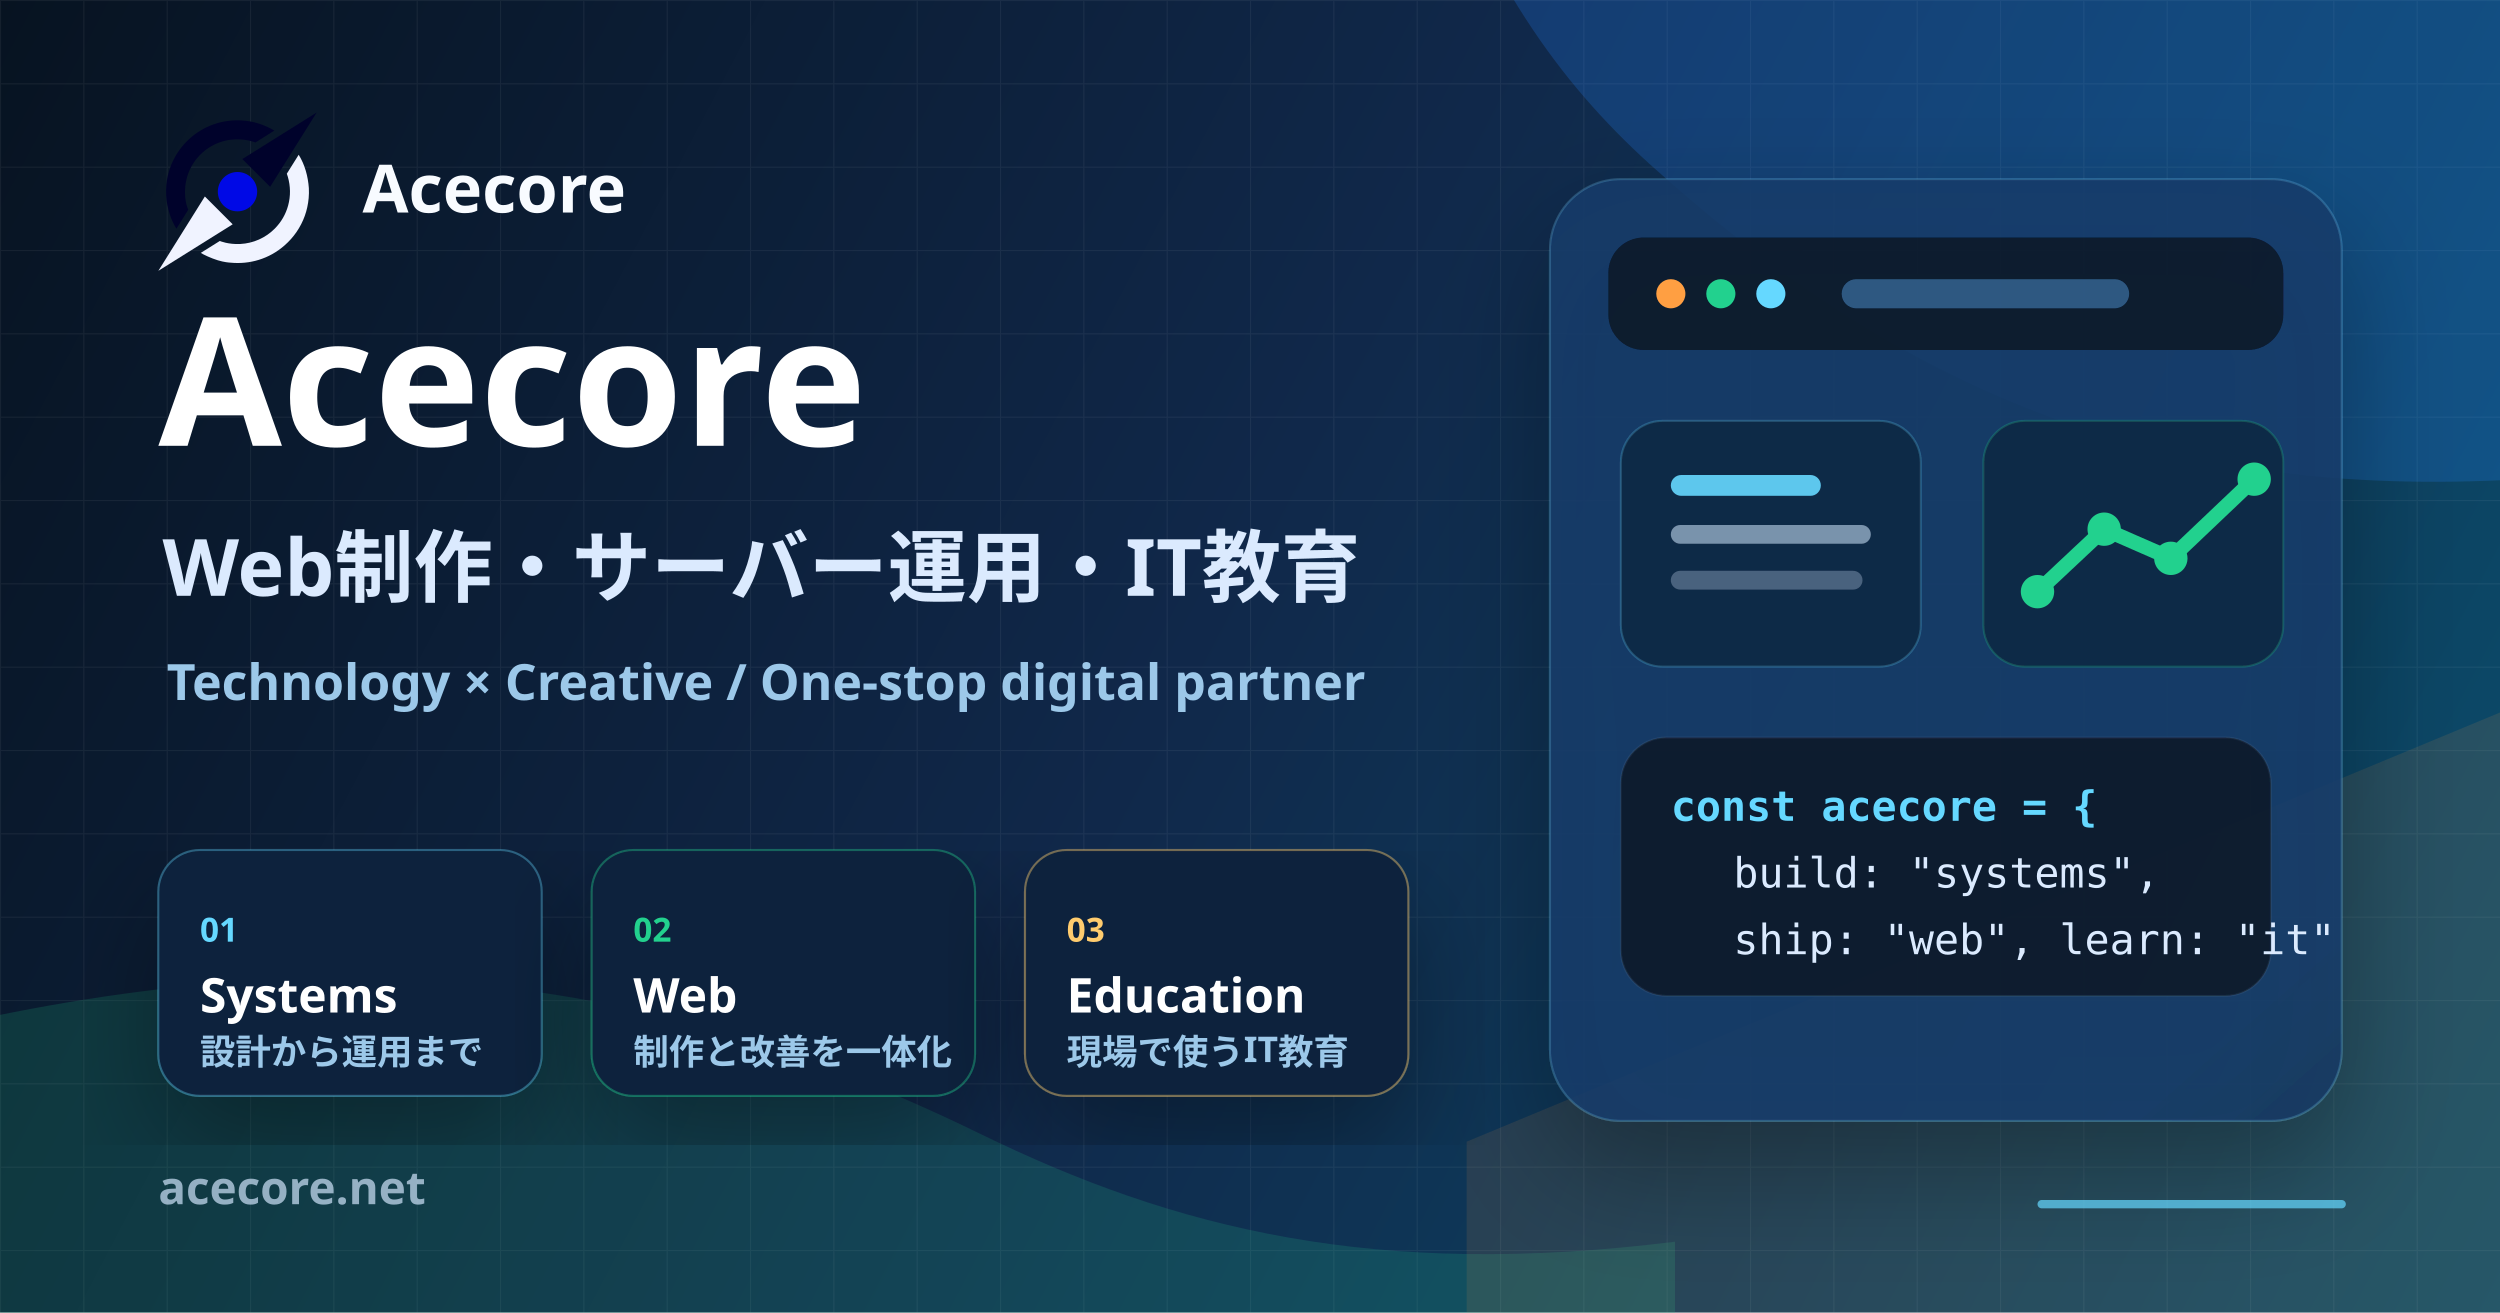
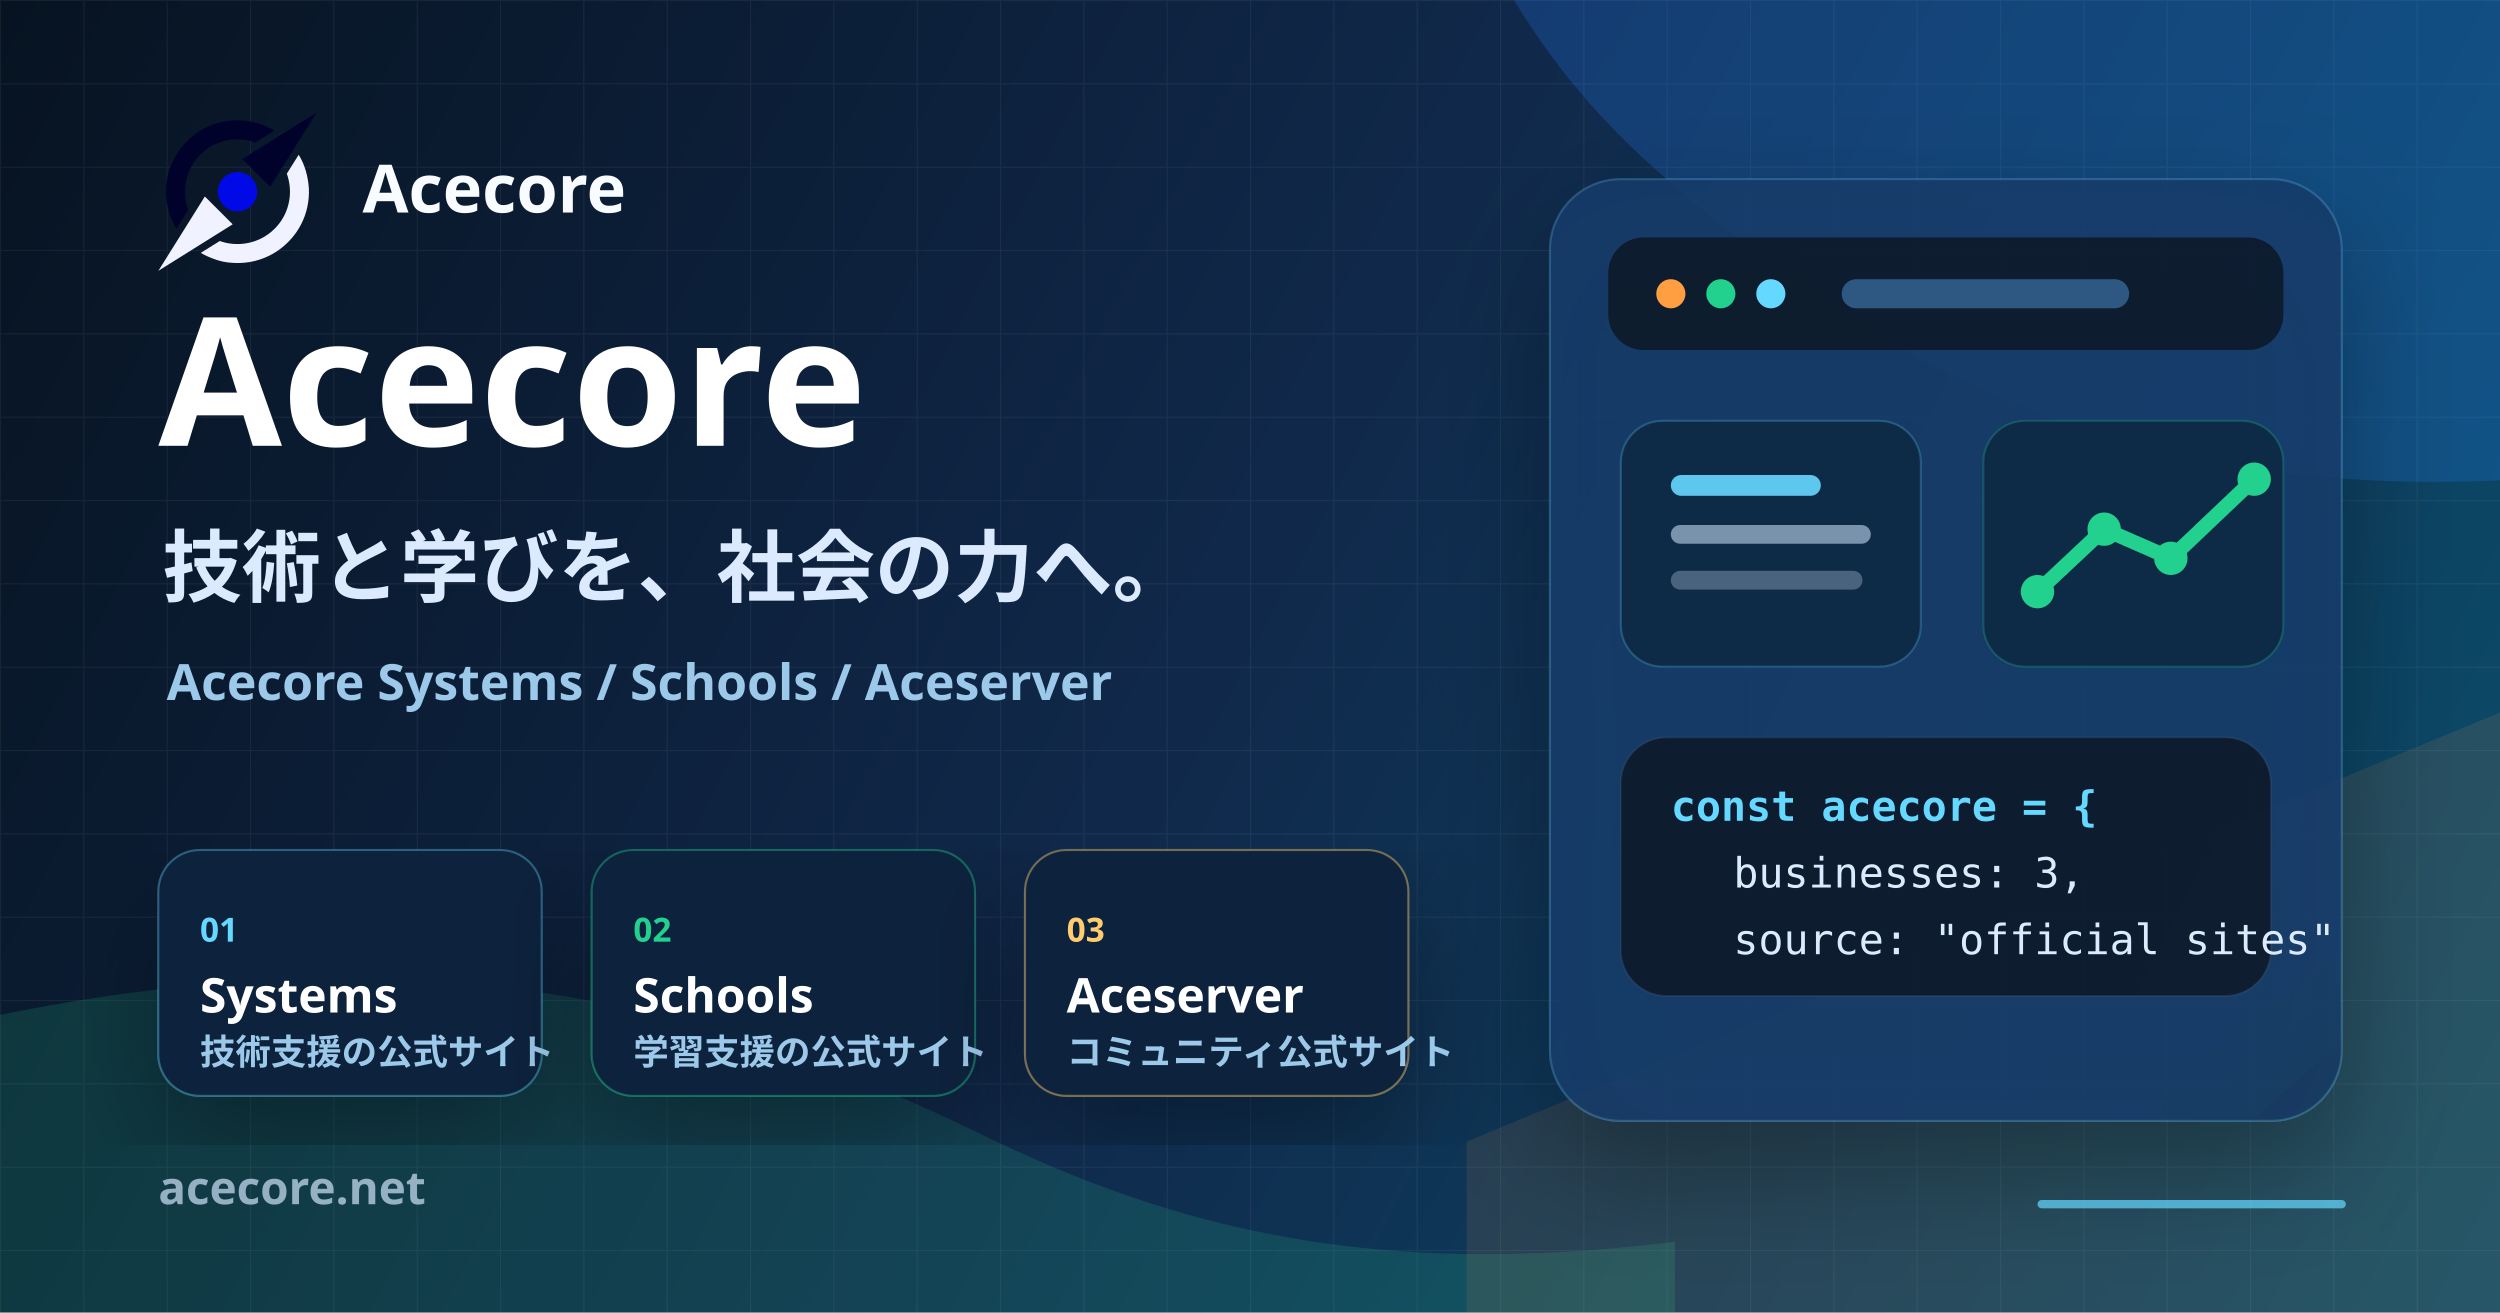
<svg xmlns="http://www.w3.org/2000/svg" width="1200" height="630" viewBox="0 0 1200 630">
  <defs>
    <linearGradient id="bg" x1="0" y1="0" x2="1200" y2="630" gradientUnits="userSpaceOnUse">
      <stop offset="0" stop-color="#071321" />
      <stop offset="0.48" stop-color="#10284a" />
      <stop offset="1" stop-color="#0b4f6d" />
    </linearGradient>
    <linearGradient id="panel" x1="708" y1="76" x2="1118" y2="540" gradientUnits="userSpaceOnUse">
      <stop offset="0" stop-color="#163b68" stop-opacity="0.88" />
      <stop offset="1" stop-color="#091a2f" stop-opacity="0.96" />
    </linearGradient>
    <pattern id="grid" width="40" height="40" patternUnits="userSpaceOnUse">
      <path d="M 40 0 H 0 V 40" fill="none" stroke="#ffffff" stroke-opacity="0.055" stroke-width="1" />
    </pattern>
    <filter id="softShadow" x="-20%" y="-20%" width="140%" height="140%">
      <feDropShadow dx="0" dy="24" stdDeviation="28" flood-color="#000000" flood-opacity="0.34" />
    </filter>
  </defs>
  <rect width="1200" height="630" fill="url(#bg)" />
  <rect width="1200" height="630" fill="url(#grid)" />
  <path d="M 688 -80 L 1210 -80 L 1210 230 C 1040 240 918 190 800 86 C 755 47 720 2 688 -80 Z" fill="#2684ff" opacity="0.22" />
  <path d="M -40 496 C 160 448 310 466 470 544 C 564 590 660 614 804 596 L 804 680 L -40 680 Z" fill="#24d18e" opacity="0.16" />
  <path d="M 704 548 L 1200 342 L 1200 630 L 704 630 Z" fill="#ff9f43" opacity="0.11" />
  <g transform="translate(76 54)">
    <svg width="76" height="76" viewBox="0 0 375 375">
      <defs>
        <clipPath id="a3957e5701">
          <path d="M 198 0 L 375 0 L 375 177 L 198 177 Z M 198 0" />
        </clipPath>
        <clipPath id="6afbb346e6">
          <path d="M 342.047 -32.93 L 407.93 32.953 L 264.836 176.047 L 198.953 110.164 Z M 342.047 -32.93" />
        </clipPath>
        <clipPath id="dbfe783954">
          <path d="M 374.988 0.012 L 264.836 176.047 L 198.953 110.164 Z M 374.988 0.012" />
        </clipPath>
        <clipPath id="270e5b8c21">
          <path d="M 140 140 L 235 140 L 235 235 L 140 235 Z M 140 140" />
        </clipPath>
        <clipPath id="cd695f61e1">
          <path d="M 187.496 121.617 L 253.379 187.504 L 187.496 253.387 L 121.613 187.504 Z M 187.496 121.617" />
        </clipPath>
        <clipPath id="7e0fedd2f4">
          <path d="M 220.438 154.559 C 202.242 136.367 172.746 136.367 154.555 154.559 C 136.359 172.754 136.359 202.25 154.555 220.445 C 172.746 238.637 202.242 238.637 220.438 220.445 C 238.629 202.25 238.629 172.754 220.438 154.559 Z M 220.438 154.559" />
        </clipPath>
        <clipPath id="c3602e9733">
          <path d="M 0 198 L 177 198 L 177 375 L 0 375 Z M 0 198" />
        </clipPath>
        <clipPath id="f2a35fea8d">
          <path d="M 32.945 407.926 L -32.941 342.043 L 110.191 198.91 L 176.074 264.797 Z M 32.945 407.926" />
        </clipPath>
        <clipPath id="2d860f12f2">
          <path d="M 0.004 374.984 L 110.191 198.91 L 176.074 264.797 Z M 0.004 374.984" />
        </clipPath>
      </defs>
      <path fill="#00022b" d="M 230.043 71.02 C 209.73 63.477 188.301 62.211 167 65.082 C 165.305 65.352 163.605 65.668 161.906 66.027 C 140.082 70.652 120.922 80.328 104.426 95.062 C 100.137 98.895 95.711 103.418 91.84 108.109 C 78.883 123.805 70.297 141.441 66.078 161.012 C 57.496 200.844 69.965 228.148 70.863 230.344 C 60.105 247.633 60.207 247.863 42.785 275.242 C 30.289 255.219 23.223 232.727 19.703 209.527 C 18.598 201.109 18.137 192.488 18.324 183.66 C 18.645 168.238 20.973 153.273 25.305 138.766 C 30.922 119.973 39.578 102.723 51.281 87.008 C 64.082 69.824 80.188 54.812 98.535 43.535 C 119.289 30.777 141.719 22.879 165.832 19.836 C 179.965 18.055 194.129 18.043 208.328 19.809 C 231.965 22.504 254.328 30.91 274.746 42.816 C 244.926 61.586 244.898 61.594 230.043 71.02 Z M 230.043 71.02" />
      <path fill="#f0f3ff" d="M 145.617 304.262 C 146.184 304.527 165.508 312.844 194.297 311.391 C 224.988 309.848 254.219 296.781 275.73 275.035 C 291.141 259.453 301.715 241.168 307.449 220.18 C 313.566 197.777 313.113 174.191 306.637 151.988 C 305.469 147.992 304.418 145.238 304.305 144.977 C 313.676 130.012 313.672 130.012 332.418 100.066 C 347.242 124.035 354.406 151.129 356.496 179.016 C 356.906 187.043 356.758 194.957 356.059 202.754 C 353.41 232.145 343.805 258.914 327.238 283.07 C 319.359 294.562 309.965 305.094 299.066 314.664 C 280.883 330.625 260.398 342.098 237.613 349.09 C 216.266 355.641 194.117 357.836 171.168 355.672 C 167.766 355.48 156.367 354.75 140.746 349.996 C 125.5 345.359 106.641 336.617 100.574 332.457 C 118.953 320.832 118.988 320.824 145.617 304.262 Z M 145.617 304.262" />
      <g clip-path="url(#a3957e5701)">
        <g clip-path="url(#6afbb346e6)">
          <g clip-path="url(#dbfe783954)">
            <path fill="#00022b" d="M 342.047 -32.93 L 407.93 32.953 L 264.836 176.047 L 198.953 110.164 Z M 342.047 -32.93" />
          </g>
        </g>
      </g>
      <g clip-path="url(#270e5b8c21)">
        <g clip-path="url(#cd695f61e1)">
          <g clip-path="url(#7e0fedd2f4)">
            <path fill="#0009e6" d="M 187.496 121.617 L 253.379 187.504 L 187.496 253.387 L 121.613 187.504 Z M 187.496 121.617" />
          </g>
        </g>
      </g>
      <g clip-path="url(#c3602e9733)">
        <g clip-path="url(#f2a35fea8d)">
          <g clip-path="url(#2d860f12f2)">
            <path fill="#f0f3ff" d="M 32.945 407.926 L -32.941 342.043 L 110.191 198.91 L 176.074 264.797 Z M 32.945 407.926" />
          </g>
        </g>
      </g>
    </svg>
    <text x="98" y="48" fill="#f8fbff" font-family="Noto Sans JP, Yu Gothic, Meiryo, sans-serif" font-size="32" font-weight="800">
      Acecore
    </text>
  </g>
  <g transform="translate(76 214)" font-family="Noto Sans JP, Yu Gothic, Meiryo, sans-serif">
    <text x="0" y="0" fill="#ffffff" font-size="86" font-weight="900">
      Acecore
    </text>
    <text x="2" y="72" fill="#dbeafe" font-size="38" font-weight="800">
-       Web制作・サーバー運用・IT教育
+       技術と学びを、社会の力へ。
    </text>
    <text x="4" y="122" fill="#9cc8e9" font-size="24" font-weight="700">
-       Technology × Creative / One-stop digital partner
+       Acecore Systems / Schools / Aceserver
    </text>
  </g>
  <g transform="translate(76 408)" font-family="Noto Sans JP, Yu Gothic, Meiryo, sans-serif">
    <g filter="url(#softShadow)">
      <rect x="0" y="0" width="184" height="118" rx="20" fill="#0d223c" stroke="#65d8ff" stroke-opacity="0.35" />
      <text x="20" y="44" fill="#65d8ff" font-size="16" font-weight="800">
        01
      </text>
      <text x="20" y="78" fill="#ffffff" font-size="23" font-weight="800">
        Systems
      </text>
      <text x="20" y="103" fill="#9cc8e9" font-size="17" font-weight="700">
-         設計から運用まで
+         技術支援の公式サイト
      </text>
    </g>
    <g transform="translate(208 0)" filter="url(#softShadow)">
      <rect x="0" y="0" width="184" height="118" rx="20" fill="#0d223c" stroke="#24d18e" stroke-opacity="0.38" />
      <text x="20" y="44" fill="#24d18e" font-size="16" font-weight="800">
        02
      </text>
      <text x="20" y="78" fill="#ffffff" font-size="23" font-weight="800">
-         Web
+         Schools
      </text>
      <text x="20" y="103" fill="#9cc8e9" font-size="17" font-weight="700">
-         制作と改善を一体化
+         学習支援の公式サイト
      </text>
    </g>
    <g transform="translate(416 0)" filter="url(#softShadow)">
      <rect x="0" y="0" width="184" height="118" rx="20" fill="#0d223c" stroke="#ffcc6e" stroke-opacity="0.42" />
      <text x="20" y="44" fill="#ffcc6e" font-size="16" font-weight="800">
        03
      </text>
      <text x="20" y="78" fill="#ffffff" font-size="23" font-weight="800">
-         Education
+         Aceserver
      </text>
      <text x="20" y="103" fill="#9cc8e9" font-size="17" font-weight="700">
-         現場で使うIT教育
+         コミュニティ公式サイト
      </text>
    </g>
  </g>
  <g transform="translate(744 86)" filter="url(#softShadow)">
    <rect width="380" height="452" rx="34" fill="url(#panel)" stroke="#7dd3fc" stroke-opacity="0.22" />
    <rect x="28" y="28" width="324" height="54" rx="17" fill="#071321" opacity="0.82" />
    <circle cx="58" cy="55" r="7" fill="#ff9f43" />
    <circle cx="82" cy="55" r="7" fill="#24d18e" />
    <circle cx="106" cy="55" r="7" fill="#65d8ff" />
    <rect x="140" y="48" width="138" height="14" rx="7" fill="#335f8b" opacity="0.9" />
    <g transform="translate(34 116)">
      <rect width="144" height="118" rx="20" fill="#102a47" stroke="#65d8ff" stroke-opacity="0.24" />
      <rect x="24" y="26" width="72" height="10" rx="5" fill="#65d8ff" opacity="0.9" />
      <rect x="24" y="50" width="96" height="9" rx="4.5" fill="#cfe9ff" opacity="0.55" />
      <rect x="24" y="72" width="92" height="9" rx="4.5" fill="#cfe9ff" opacity="0.3" />
      <rect x="174" y="0" width="144" height="118" rx="20" fill="#102a47" stroke="#24d18e" stroke-opacity="0.24" />
      <polyline points="200,82 232,52 264,66 304,28" fill="none" stroke="#24d18e" stroke-width="7" stroke-linecap="round" stroke-linejoin="round" />
      <circle cx="200" cy="82" r="8" fill="#24d18e" />
      <circle cx="232" cy="52" r="8" fill="#24d18e" />
      <circle cx="264" cy="66" r="8" fill="#24d18e" />
      <circle cx="304" cy="28" r="8" fill="#24d18e" />
    </g>
    <g transform="translate(34 268)">
      <rect width="312" height="124" rx="22" fill="#071321" opacity="0.78" stroke="#ffffff" stroke-opacity="0.08" />
      <text x="24" y="40" fill="#65d8ff" font-family="Consolas, monospace" font-size="20" font-weight="700">
        const acecore = {
      </text>
      <text x="54" y="72" fill="#dbeafe" font-family="Consolas, monospace" font-size="20">
-         build: "systems",
+         businesses: 3,
      </text>
      <text x="54" y="104" fill="#dbeafe" font-family="Consolas, monospace" font-size="20">
-         ship: "web", learn: "it"
+         source: "official sites"
      </text>
    </g>
  </g>
  <text x="76" y="578" fill="#c9def4" opacity="0.72" font-family="Noto Sans JP, Yu Gothic, Meiryo, sans-serif" font-size="22" font-weight="700">
    acecore.net
  </text>
  <path d="M 980 578 H 1124" stroke="#65d8ff" stroke-width="4" stroke-linecap="round" opacity="0.7" />
</svg>
